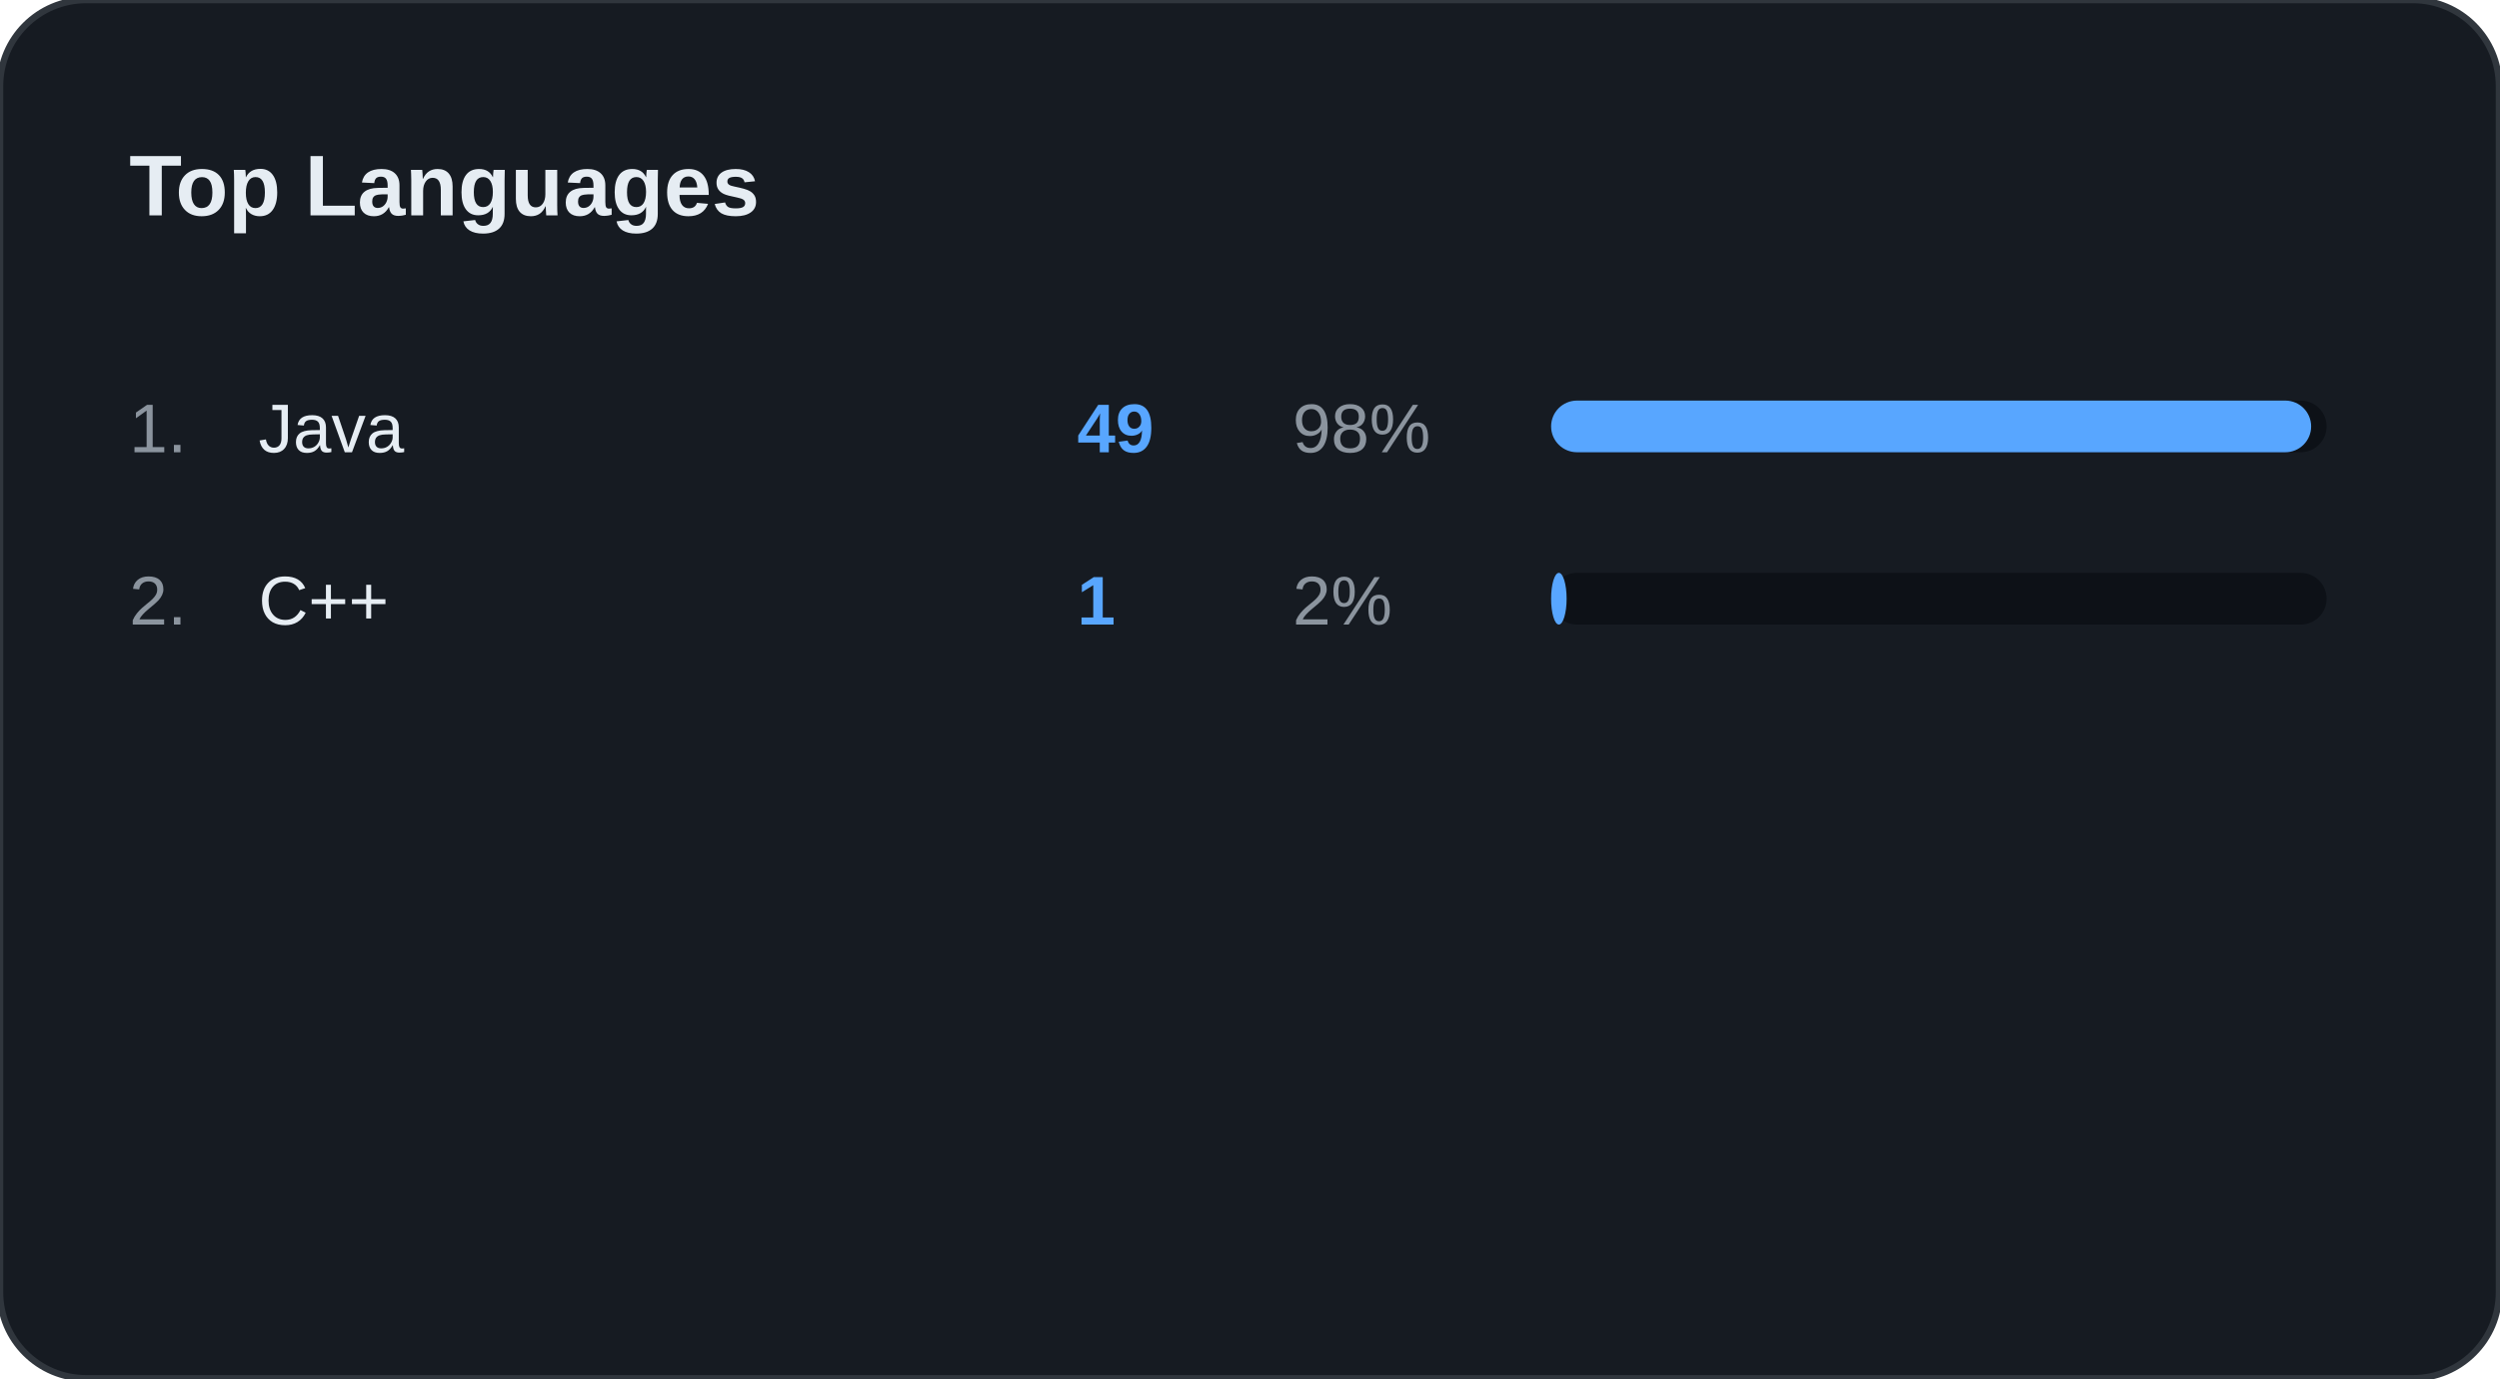
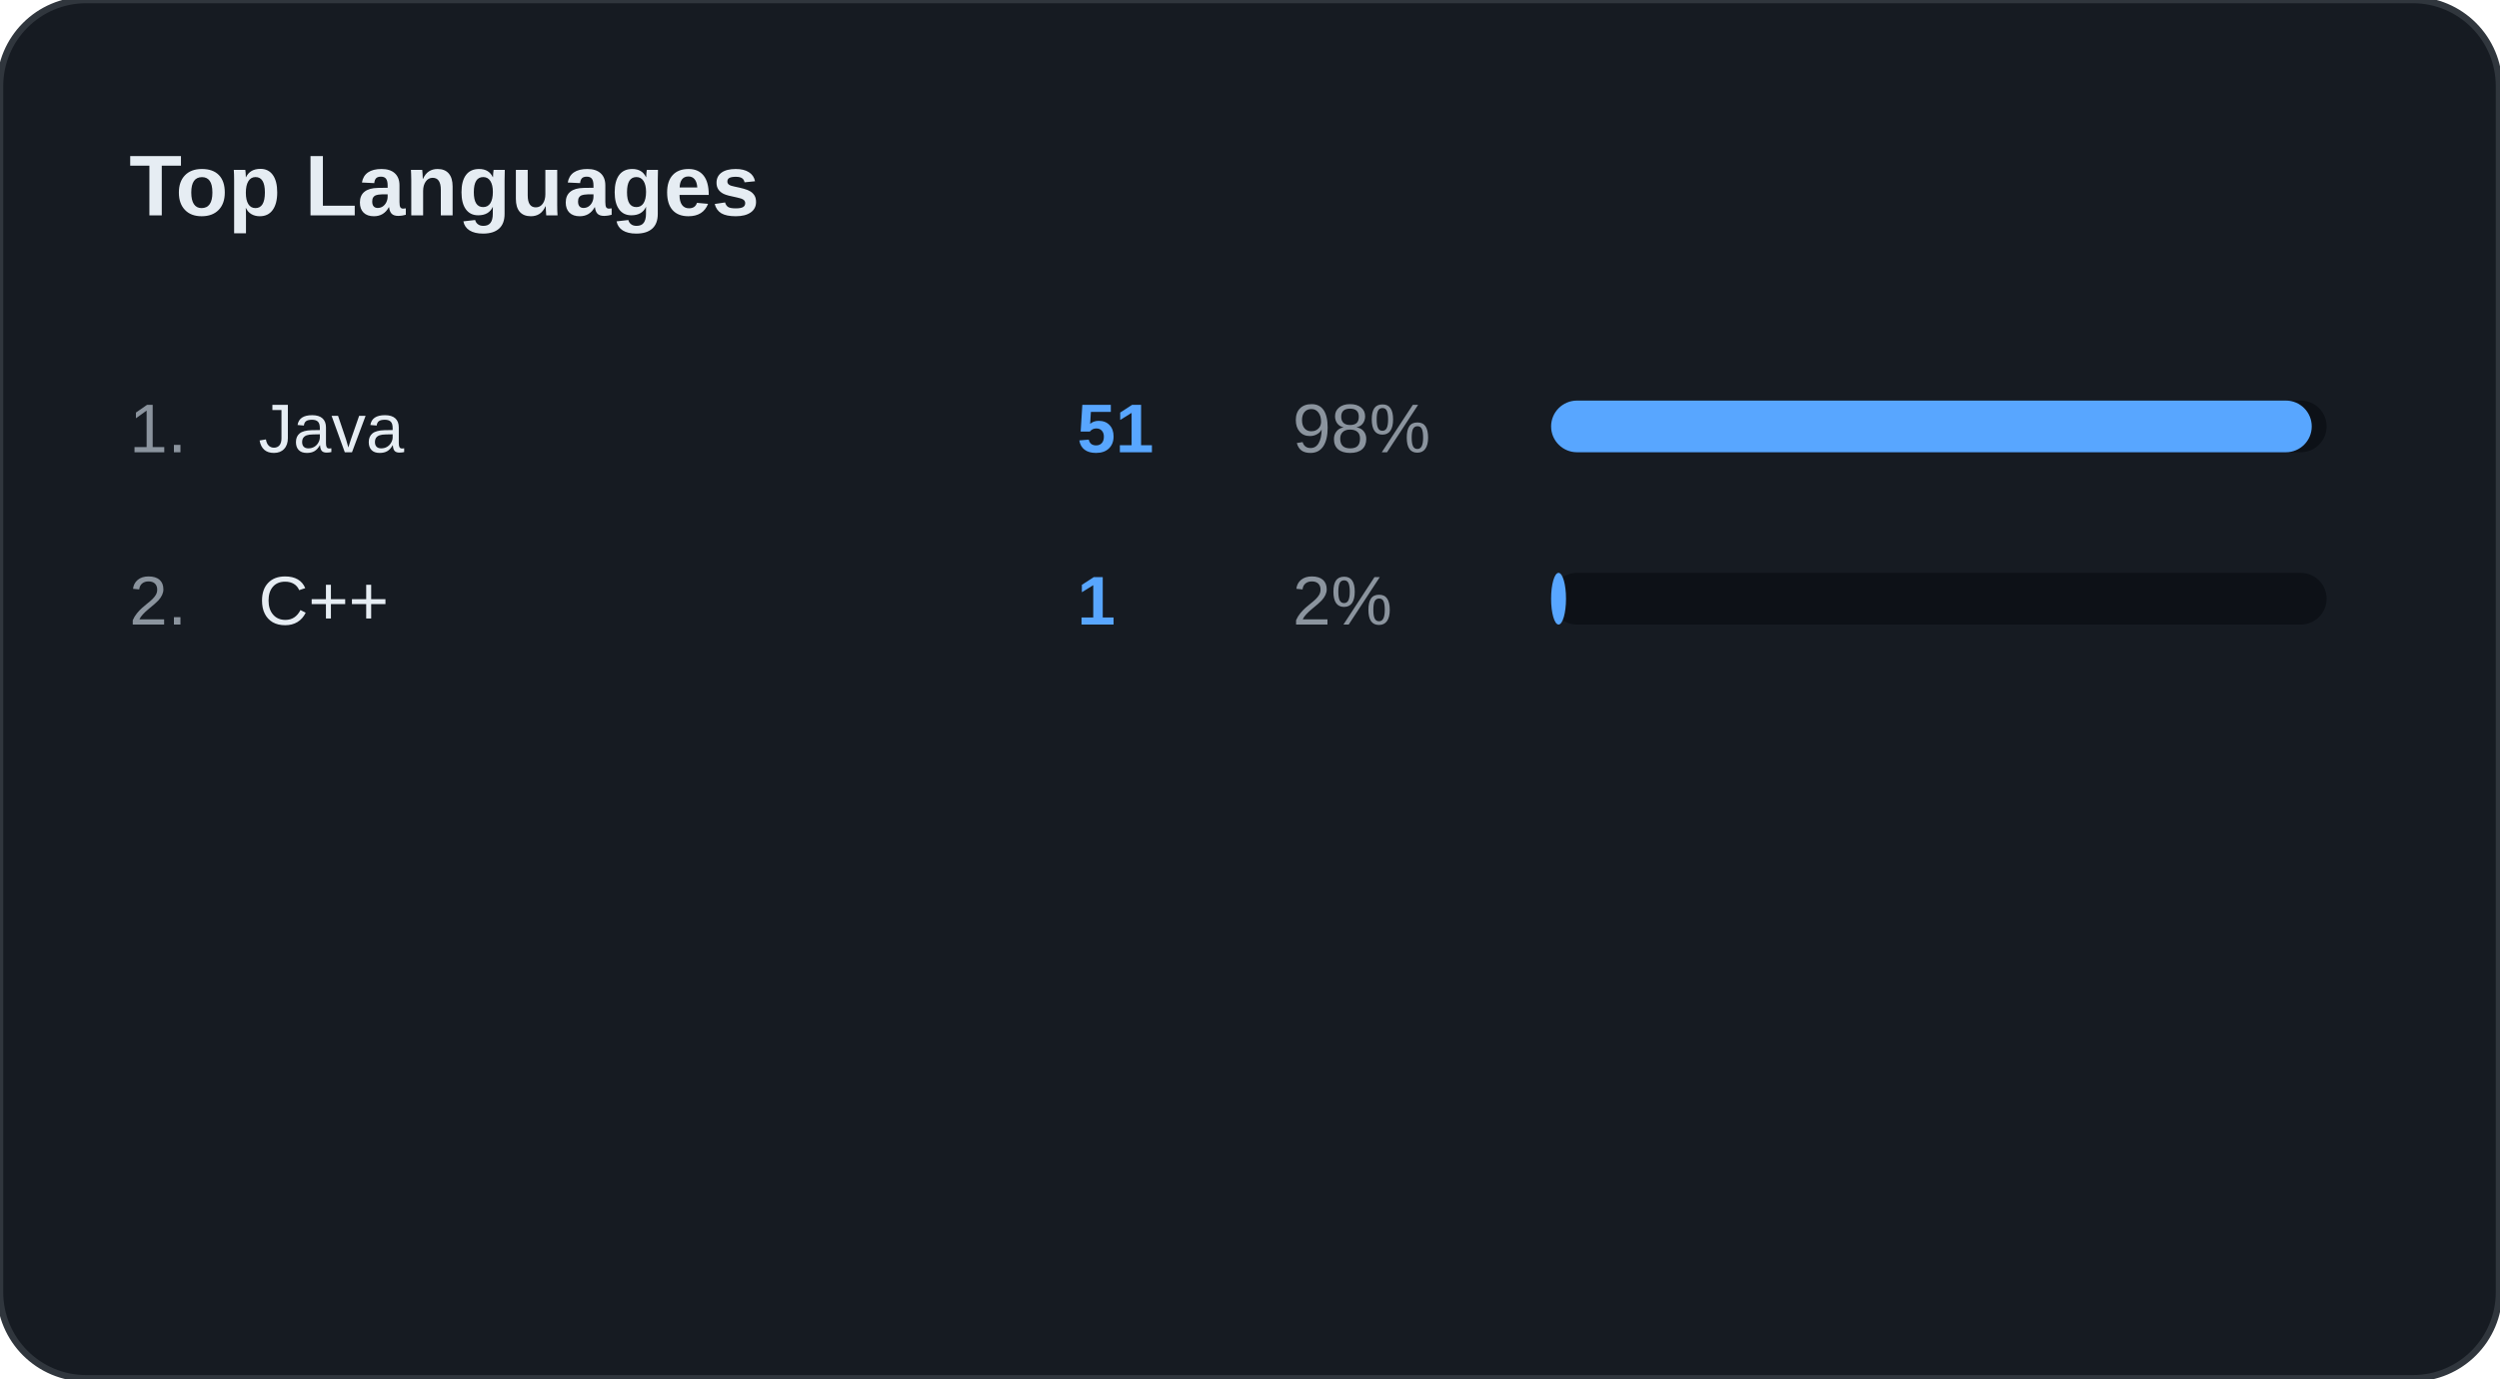
<svg xmlns="http://www.w3.org/2000/svg" width="100%" viewBox="0 0 580 320" preserveAspectRatio="xMidYMid meet">
  <rect width="580" height="320" rx="20" fill="#161B22" stroke="#30363D" stroke-width="1.5" />
  <text x="30" y="50" font-family="Segoe UI, Arial, sans-serif" font-size="20" font-weight="bold" fill="#E6EDF3">Top Languages</text>
  <text x="30" y="105" font-family="Segoe UI, Arial, sans-serif" font-size="16" fill="#8B949E">1.</text>
  <text x="60" y="105" font-family="Segoe UI, Arial, sans-serif" font-size="16" fill="#E6EDF3">Java</text>
-   <text x="250" y="105" font-family="Segoe UI, Arial, sans-serif" font-size="16" font-weight="bold" fill="#58A6FF">49</text>
+   <text x="250" y="105" font-family="Segoe UI, Arial, sans-serif" font-size="16" font-weight="bold" fill="#58A6FF">51</text>
  <text x="300" y="105" font-family="Segoe UI, Arial, sans-serif" font-size="16" fill="#8B949E">98%</text>
  <rect x="360" y="93" width="180" height="12" rx="6" fill="#0D1117" />
-   <rect x="360" y="93" width="176.4" height="12" rx="6" fill="#58A6FF" />
+   <rect x="360" y="93" width="176.538" height="12" rx="6" fill="#58A6FF" />
  <text x="30" y="145" font-family="Segoe UI, Arial, sans-serif" font-size="16" fill="#8B949E">2.</text>
  <text x="60" y="145" font-family="Segoe UI, Arial, sans-serif" font-size="16" fill="#E6EDF3">C++</text>
  <text x="250" y="145" font-family="Segoe UI, Arial, sans-serif" font-size="16" font-weight="bold" fill="#58A6FF">1</text>
  <text x="300" y="145" font-family="Segoe UI, Arial, sans-serif" font-size="16" fill="#8B949E">2%</text>
  <rect x="360" y="133" width="180" height="12" rx="6" fill="#0D1117" />
-   <rect x="360" y="133" width="3.6" height="12" rx="6" fill="#58A6FF" />
+   <rect x="360" y="133" width="3.462" height="12" rx="6" fill="#58A6FF" />
</svg>
